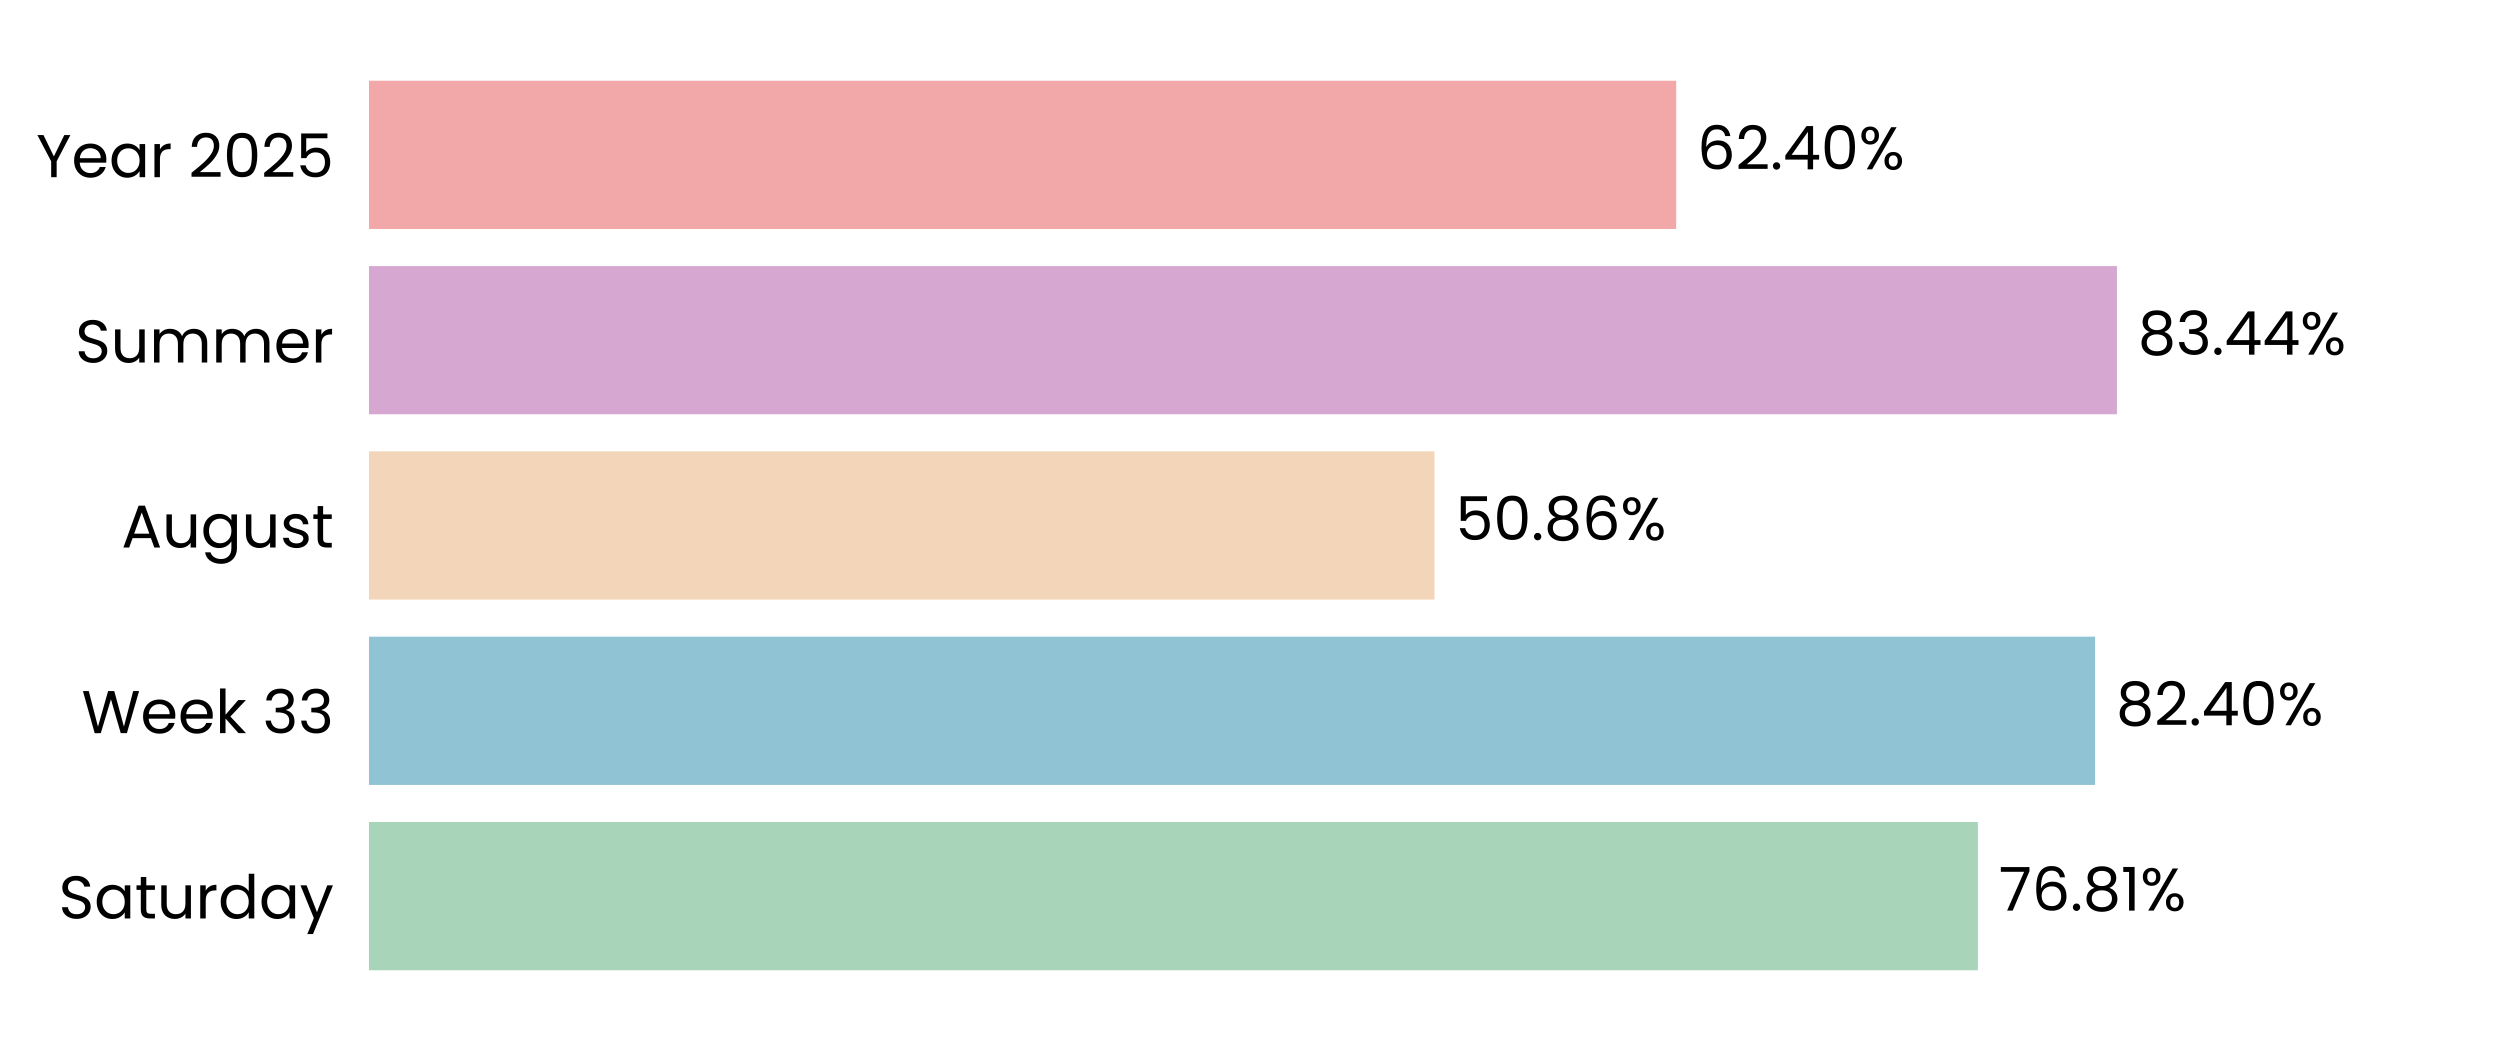
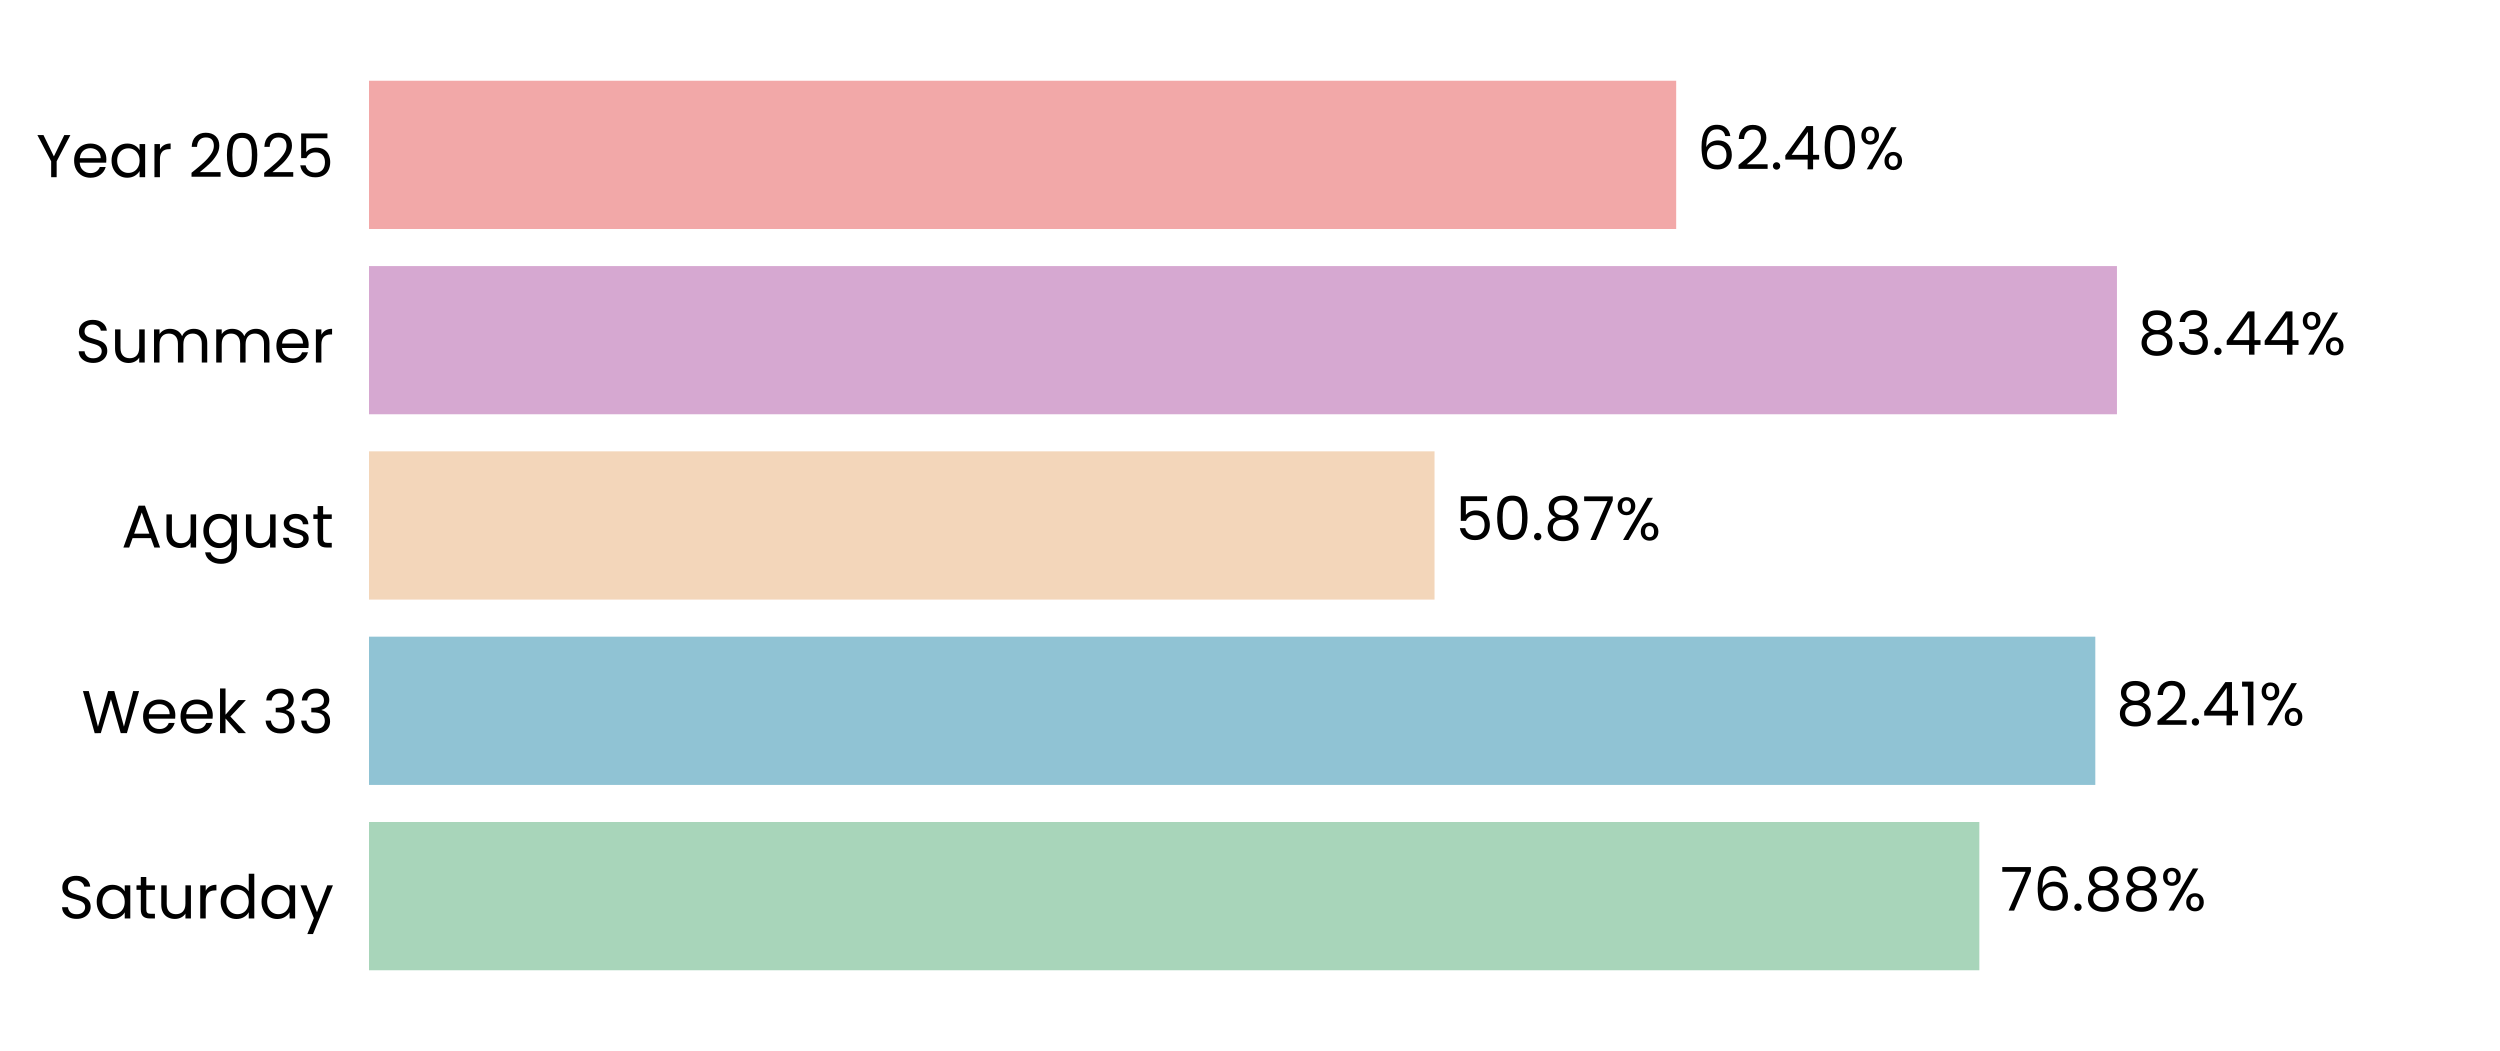
<svg xmlns="http://www.w3.org/2000/svg" xmlns:xlink="http://www.w3.org/1999/xlink" width="496.691pt" height="208.8pt" viewBox="0 0 496.691 208.8" version="1.1">
  <defs>
    <style type="text/css">*{stroke-linejoin: round; stroke-linecap: butt}</style>
  </defs>
  <g id="figure_1">
    <g id="patch_1">
      <path d="M 0 208.8  L 496.691 208.8  L 496.691 0  L 0 0  L 0 208.8  z " style="fill: none" />
    </g>
    <g id="axes_1">
      <g id="patch_2">
        <path d="M 73.311 201.6  L 489.491 201.6  L 489.491 7.2  L 73.311 7.2  L 73.311 201.6  z " style="fill: none" />
      </g>
      <g id="patch_3">
-         <path d="M 73.311 192.764  L 392.961 192.764  L 392.961 163.309  L 73.311 163.309  z " clip-path="url(#p6252a97e2b)" style="fill: #a8d5ba" />
+         <path d="M 73.311 192.764  L 393.25 192.764  L 393.25 163.309  L 73.311 163.309  z " clip-path="url(#pe6e5fb6d31)" style="fill: #a8d5ba" />
      </g>
      <g id="patch_4">
-         <path d="M 73.311 155.945  L 416.247 155.945  L 416.247 126.491  L 73.311 126.491  z " clip-path="url(#p6252a97e2b)" style="fill: #90c3d4" />
+         <path d="M 73.311 155.945  L 416.288 155.945  L 416.288 126.491  L 73.311 126.491  z " clip-path="url(#pe6e5fb6d31)" style="fill: #90c3d4" />
      </g>
      <g id="patch_5">
-         <path d="M 73.311 119.127  L 285 119.127  L 285 89.673  L 73.311 89.673  z " clip-path="url(#p6252a97e2b)" style="fill: #f3d6ba" />
+         <path d="M 73.311 119.127  L 285.009 119.127  L 285.009 89.673  L 73.311 89.673  z " clip-path="url(#pe6e5fb6d31)" style="fill: #f3d6ba" />
      </g>
      <g id="patch_6">
-         <path d="M 73.311 82.309  L 420.587 82.309  L 420.587 52.855  L 73.311 52.855  z " clip-path="url(#p6252a97e2b)" style="fill: #d6a8d1" />
+         <path d="M 73.311 82.309  L 420.59 82.309  L 420.59 52.855  L 73.311 52.855  z " clip-path="url(#pe6e5fb6d31)" style="fill: #d6a8d1" />
      </g>
      <g id="patch_7">
-         <path d="M 73.311 45.491  L 333.017 45.491  L 333.017 16.036  L 73.311 16.036  z " clip-path="url(#p6252a97e2b)" style="fill: #f2a8a8" />
+         <path d="M 73.311 45.491  L 333.018 45.491  L 333.018 16.036  L 73.311 16.036  z " clip-path="url(#pe6e5fb6d31)" style="fill: #f2a8a8" />
      </g>
      <g id="matplotlib.axis_1">
        <g id="ytick_1">
          <g id="text_1">
            <g transform="translate(11.65312 182.4764) scale(0.12 -0.12)">
              <defs>
                <path id="Poppins-Regular-53" d="M 1907 -45  Q 1466 -45 1117 112  Q 768 269 569 547  Q 371 826 365 1190  L 986 1190  Q 1018 877 1245 662  Q 1472 448 1907 448  Q 2323 448 2563 656  Q 2803 864 2803 1190  Q 2803 1446 2662 1606  Q 2522 1766 2310 1849  Q 2099 1933 1741 2029  Q 1299 2144 1033 2259  Q 768 2374 579 2620  Q 390 2867 390 3283  Q 390 3648 576 3929  Q 762 4211 1098 4364  Q 1434 4518 1869 4518  Q 2496 4518 2896 4204  Q 3296 3891 3347 3373  L 2707 3373  Q 2675 3629 2438 3824  Q 2202 4019 1811 4019  Q 1446 4019 1216 3830  Q 986 3642 986 3302  Q 986 3059 1123 2905  Q 1261 2752 1462 2672  Q 1664 2592 2029 2490  Q 2470 2368 2739 2249  Q 3008 2131 3200 1884  Q 3392 1638 3392 1216  Q 3392 890 3219 602  Q 3046 314 2707 134  Q 2368 -45 1907 -45  z " transform="scale(0.015625)" />
                <path id="Poppins-Regular-61" d="M 275 1766  Q 275 2304 492 2710  Q 710 3117 1091 3341  Q 1472 3565 1939 3565  Q 2400 3565 2739 3366  Q 3078 3168 3245 2867  L 3245 3507  L 3834 3507  L 3834 0  L 3245 0  L 3245 653  Q 3072 346 2729 144  Q 2387 -58 1933 -58  Q 1466 -58 1088 172  Q 710 403 492 819  Q 275 1235 275 1766  z M 3245 1760  Q 3245 2157 3085 2451  Q 2925 2746 2653 2902  Q 2381 3059 2054 3059  Q 1728 3059 1459 2905  Q 1190 2752 1030 2457  Q 870 2163 870 1766  Q 870 1363 1030 1065  Q 1190 768 1459 611  Q 1728 454 2054 454  Q 2381 454 2653 611  Q 2925 768 3085 1065  Q 3245 1363 3245 1760  z " transform="scale(0.015625)" />
                <path id="Poppins-Regular-74" d="M 1203 3027  L 1203 960  Q 1203 704 1312 598  Q 1421 493 1690 493  L 2118 493  L 2118 0  L 1594 0  Q 1107 0 864 224  Q 621 448 621 960  L 621 3027  L 166 3027  L 166 3507  L 621 3507  L 621 4390  L 1203 4390  L 1203 3507  L 2118 3507  L 2118 3027  L 1203 3027  z " transform="scale(0.015625)" />
                <path id="Poppins-Regular-75" d="M 3603 3507  L 3603 0  L 3021 0  L 3021 518  Q 2854 250 2556 99  Q 2259 -51 1901 -51  Q 1491 -51 1164 118  Q 838 288 649 627  Q 461 966 461 1453  L 461 3507  L 1037 3507  L 1037 1530  Q 1037 1011 1299 732  Q 1562 454 2016 454  Q 2483 454 2752 742  Q 3021 1030 3021 1581  L 3021 3507  L 3603 3507  z " transform="scale(0.015625)" />
                <path id="Poppins-Regular-72" d="M 1075 2938  Q 1229 3238 1513 3404  Q 1798 3571 2208 3571  L 2208 2970  L 2054 2970  Q 1075 2970 1075 1907  L 1075 0  L 493 0  L 493 3507  L 1075 3507  L 1075 2938  z " transform="scale(0.015625)" />
                <path id="Poppins-Regular-64" d="M 275 1766  Q 275 2304 492 2710  Q 710 3117 1091 3341  Q 1472 3565 1946 3565  Q 2355 3565 2707 3376  Q 3059 3187 3245 2880  L 3245 4736  L 3834 4736  L 3834 0  L 3245 0  L 3245 659  Q 3072 346 2733 144  Q 2394 -58 1939 -58  Q 1472 -58 1091 172  Q 710 403 492 819  Q 275 1235 275 1766  z M 3245 1760  Q 3245 2157 3085 2451  Q 2925 2746 2653 2902  Q 2381 3059 2054 3059  Q 1728 3059 1459 2905  Q 1190 2752 1030 2457  Q 870 2163 870 1766  Q 870 1363 1030 1065  Q 1190 768 1459 611  Q 1728 454 2054 454  Q 2381 454 2653 611  Q 2925 768 3085 1065  Q 3245 1363 3245 1760  z " transform="scale(0.015625)" />
                <path id="Poppins-Regular-79" d="M 3514 3507  L 1402 -1651  L 800 -1651  L 1491 38  L 77 3507  L 723 3507  L 1824 666  L 2912 3507  L 3514 3507  z " transform="scale(0.015625)" />
              </defs>
              <use xlink:href="#Poppins-Regular-53" />
              <use xlink:href="#Poppins-Regular-61" transform="translate(58.7 0)" />
              <use xlink:href="#Poppins-Regular-74" transform="translate(126.3 0)" />
              <use xlink:href="#Poppins-Regular-75" transform="translate(162.7 0)" />
              <use xlink:href="#Poppins-Regular-72" transform="translate(226.7 0)" />
              <use xlink:href="#Poppins-Regular-64" transform="translate(264 0)" />
              <use xlink:href="#Poppins-Regular-61" transform="translate(331.5999 0)" />
              <use xlink:href="#Poppins-Regular-79" transform="translate(399.1999 0)" />
            </g>
          </g>
        </g>
        <g id="ytick_2">
          <g id="text_2">
            <g transform="translate(16.19813 145.6582) scale(0.12 -0.12)">
              <defs>
                <path id="Poppins-Regular-57" d="M 6099 4461  L 4806 0  L 4154 0  L 3117 3590  L 2042 0  L 1395 -6  L 147 4461  L 768 4461  L 1741 678  L 2816 4461  L 3469 4461  L 4493 691  L 5472 4461  L 6099 4461  z " transform="scale(0.015625)" />
                <path id="Poppins-Regular-65" d="M 3693 1888  Q 3693 1722 3674 1536  L 870 1536  Q 902 1018 1225 726  Q 1549 435 2010 435  Q 2387 435 2640 611  Q 2893 787 2995 1082  L 3622 1082  Q 3482 576 3059 259  Q 2637 -58 2010 -58  Q 1510 -58 1116 166  Q 723 390 499 803  Q 275 1216 275 1760  Q 275 2304 492 2713  Q 710 3123 1104 3344  Q 1498 3565 2010 3565  Q 2509 3565 2893 3347  Q 3277 3130 3485 2749  Q 3693 2368 3693 1888  z M 3091 2010  Q 3091 2342 2944 2582  Q 2797 2822 2544 2947  Q 2291 3072 1984 3072  Q 1542 3072 1232 2790  Q 922 2509 877 2010  L 3091 2010  z " transform="scale(0.015625)" />
                <path id="Poppins-Regular-6b" d="M 2451 0  L 1075 1549  L 1075 0  L 493 0  L 493 4736  L 1075 4736  L 1075 1952  L 2426 3507  L 3238 3507  L 1587 1760  L 3245 0  L 2451 0  z " transform="scale(0.015625)" />
                <path id="Poppins-Regular-20" transform="scale(0.015625)" />
                <path id="Poppins-Regular-33" d="M 384 3462  Q 429 4051 838 4384  Q 1248 4717 1901 4717  Q 2336 4717 2653 4560  Q 2970 4403 3133 4134  Q 3296 3866 3296 3526  Q 3296 3130 3069 2842  Q 2842 2554 2477 2470  L 2477 2438  Q 2893 2336 3136 2035  Q 3379 1734 3379 1248  Q 3379 883 3212 592  Q 3046 301 2713 134  Q 2381 -32 1914 -32  Q 1235 -32 800 323  Q 365 678 314 1331  L 877 1331  Q 922 947 1190 704  Q 1459 461 1907 461  Q 2355 461 2588 694  Q 2822 928 2822 1299  Q 2822 1779 2502 1990  Q 2182 2202 1536 2202  L 1389 2202  L 1389 2688  L 1542 2688  Q 2131 2694 2432 2883  Q 2733 3072 2733 3469  Q 2733 3808 2512 4013  Q 2291 4218 1882 4218  Q 1485 4218 1241 4013  Q 998 3808 954 3462  L 384 3462  z " transform="scale(0.015625)" />
              </defs>
              <use xlink:href="#Poppins-Regular-57" />
              <use xlink:href="#Poppins-Regular-65" transform="translate(97.59999 0)" />
              <use xlink:href="#Poppins-Regular-65" transform="translate(159.6 0)" />
              <use xlink:href="#Poppins-Regular-6b" transform="translate(221.6 0)" />
              <use xlink:href="#Poppins-Regular-20" transform="translate(273.0999 0)" />
              <use xlink:href="#Poppins-Regular-33" transform="translate(299.7999 0)" />
              <use xlink:href="#Poppins-Regular-33" transform="translate(358.6999 0)" />
            </g>
          </g>
        </g>
        <g id="ytick_3">
          <g id="text_3">
            <g transform="translate(24.11812 108.78) scale(0.12 -0.12)">
              <defs>
                <path id="Poppins-Regular-41" d="M 3130 992  L 1184 992  L 826 0  L 211 0  L 1824 4435  L 2496 4435  L 4102 0  L 3488 0  L 3130 992  z M 2963 1466  L 2157 3718  L 1350 1466  L 2963 1466  z " transform="scale(0.015625)" />
                <path id="Poppins-Regular-67" d="M 1939 3565  Q 2394 3565 2736 3366  Q 3078 3168 3245 2867  L 3245 3507  L 3834 3507  L 3834 -77  Q 3834 -557 3629 -931  Q 3424 -1306 3043 -1517  Q 2662 -1728 2157 -1728  Q 1466 -1728 1005 -1401  Q 544 -1075 461 -512  L 1037 -512  Q 1133 -832 1433 -1027  Q 1734 -1222 2157 -1222  Q 2637 -1222 2941 -921  Q 3245 -621 3245 -77  L 3245 659  Q 3072 352 2733 147  Q 2394 -58 1939 -58  Q 1472 -58 1091 172  Q 710 403 492 819  Q 275 1235 275 1766  Q 275 2304 492 2710  Q 710 3117 1091 3341  Q 1472 3565 1939 3565  z M 3245 1760  Q 3245 2157 3085 2451  Q 2925 2746 2653 2902  Q 2381 3059 2054 3059  Q 1728 3059 1459 2905  Q 1190 2752 1030 2457  Q 870 2163 870 1766  Q 870 1363 1030 1065  Q 1190 768 1459 611  Q 1728 454 2054 454  Q 2381 454 2653 611  Q 2925 768 3085 1065  Q 3245 1363 3245 1760  z " transform="scale(0.015625)" />
                <path id="Poppins-Regular-73" d="M 1734 -58  Q 1331 -58 1011 80  Q 691 218 505 464  Q 320 710 301 1030  L 902 1030  Q 928 768 1149 601  Q 1370 435 1728 435  Q 2061 435 2253 582  Q 2445 730 2445 954  Q 2445 1184 2240 1296  Q 2035 1408 1606 1517  Q 1216 1619 969 1724  Q 723 1830 547 2038  Q 371 2246 371 2586  Q 371 2854 531 3078  Q 691 3302 985 3433  Q 1280 3565 1658 3565  Q 2240 3565 2598 3270  Q 2957 2976 2982 2464  L 2400 2464  Q 2381 2739 2179 2905  Q 1978 3072 1638 3072  Q 1325 3072 1139 2937  Q 954 2803 954 2586  Q 954 2413 1066 2301  Q 1178 2189 1347 2121  Q 1517 2054 1818 1971  Q 2195 1869 2432 1769  Q 2669 1670 2838 1472  Q 3008 1274 3014 954  Q 3014 666 2854 435  Q 2694 205 2403 73  Q 2112 -58 1734 -58  z " transform="scale(0.015625)" />
              </defs>
              <use xlink:href="#Poppins-Regular-41" />
              <use xlink:href="#Poppins-Regular-75" transform="translate(67.39999 0)" />
              <use xlink:href="#Poppins-Regular-67" transform="translate(131.4 0)" />
              <use xlink:href="#Poppins-Regular-75" transform="translate(199 0)" />
              <use xlink:href="#Poppins-Regular-73" transform="translate(263 0)" />
              <use xlink:href="#Poppins-Regular-74" transform="translate(315.2 0)" />
            </g>
          </g>
        </g>
        <g id="ytick_4">
          <g id="text_4">
            <g transform="translate(14.95125 72.02182) scale(0.12 -0.12)">
              <defs>
                <path id="Poppins-Regular-6d" d="M 4710 3571  Q 5120 3571 5440 3401  Q 5760 3232 5945 2893  Q 6131 2554 6131 2067  L 6131 0  L 5555 0  L 5555 1984  Q 5555 2509 5296 2787  Q 5037 3066 4595 3066  Q 4141 3066 3872 2774  Q 3603 2483 3603 1933  L 3603 0  L 3027 0  L 3027 1984  Q 3027 2509 2768 2787  Q 2509 3066 2067 3066  Q 1613 3066 1344 2774  Q 1075 2483 1075 1933  L 1075 0  L 493 0  L 493 3507  L 1075 3507  L 1075 3002  Q 1248 3277 1539 3424  Q 1830 3571 2182 3571  Q 2624 3571 2963 3372  Q 3302 3174 3469 2790  Q 3616 3162 3955 3366  Q 4294 3571 4710 3571  z " transform="scale(0.015625)" />
              </defs>
              <use xlink:href="#Poppins-Regular-53" />
              <use xlink:href="#Poppins-Regular-75" transform="translate(58.7 0)" />
              <use xlink:href="#Poppins-Regular-6d" transform="translate(122.7 0)" />
              <use xlink:href="#Poppins-Regular-6d" transform="translate(225.7 0)" />
              <use xlink:href="#Poppins-Regular-65" transform="translate(328.7 0)" />
              <use xlink:href="#Poppins-Regular-72" transform="translate(390.6999 0)" />
            </g>
          </g>
        </g>
        <g id="ytick_5">
          <g id="text_5">
            <g transform="translate(7.2 35.20364) scale(0.12 -0.12)">
              <defs>
                <path id="Poppins-Regular-59" d="M 3616 4461  L 2163 1683  L 2163 0  L 1581 0  L 1581 1683  L 122 4461  L 768 4461  L 1869 2202  L 2970 4461  L 3616 4461  z " transform="scale(0.015625)" />
                <path id="Poppins-Regular-32" d="M 326 467  Q 1139 1120 1600 1539  Q 2061 1958 2377 2416  Q 2694 2874 2694 3315  Q 2694 3731 2492 3971  Q 2291 4211 1843 4211  Q 1408 4211 1168 3939  Q 928 3667 909 3213  L 346 3213  Q 371 3930 780 4320  Q 1190 4710 1837 4710  Q 2496 4710 2883 4345  Q 3270 3981 3270 3341  Q 3270 2810 2953 2307  Q 2637 1805 2233 1424  Q 1830 1043 1203 538  L 3405 538  L 3405 51  L 326 51  L 326 467  z " transform="scale(0.015625)" />
                <path id="Poppins-Regular-30" d="M 397 2362  Q 397 3462 755 4080  Q 1114 4698 2010 4698  Q 2899 4698 3257 4080  Q 3616 3462 3616 2362  Q 3616 1242 3257 621  Q 2899 0 2010 0  Q 1114 0 755 621  Q 397 1242 397 2362  z M 3040 2362  Q 3040 2918 2966 3305  Q 2893 3693 2665 3929  Q 2438 4166 2010 4166  Q 1574 4166 1347 3929  Q 1120 3693 1046 3305  Q 973 2918 973 2362  Q 973 1786 1046 1395  Q 1120 1005 1347 768  Q 1574 531 2010 531  Q 2438 531 2665 768  Q 2893 1005 2966 1395  Q 3040 1786 3040 2362  z " transform="scale(0.015625)" />
                <path id="Poppins-Regular-35" d="M 3347 4122  L 1101 4122  L 1101 2662  Q 1248 2867 1536 2998  Q 1824 3130 2157 3130  Q 2688 3130 3021 2909  Q 3354 2688 3498 2339  Q 3642 1990 3642 1600  Q 3642 1139 3469 774  Q 3296 410 2941 198  Q 2586 -13 2061 -13  Q 1389 -13 973 332  Q 557 678 467 1254  L 1037 1254  Q 1120 890 1389 685  Q 1658 480 2067 480  Q 2573 480 2829 784  Q 3085 1088 3085 1587  Q 3085 2086 2829 2358  Q 2573 2630 2074 2630  Q 1734 2630 1481 2467  Q 1229 2304 1114 2022  L 563 2022  L 563 4634  L 3347 4634  L 3347 4122  z " transform="scale(0.015625)" />
              </defs>
              <use xlink:href="#Poppins-Regular-59" />
              <use xlink:href="#Poppins-Regular-65" transform="translate(58.39999 0)" />
              <use xlink:href="#Poppins-Regular-61" transform="translate(120.4 0)" />
              <use xlink:href="#Poppins-Regular-72" transform="translate(188 0)" />
              <use xlink:href="#Poppins-Regular-20" transform="translate(225.3 0)" />
              <use xlink:href="#Poppins-Regular-32" transform="translate(252 0)" />
              <use xlink:href="#Poppins-Regular-30" transform="translate(309.4999 0)" />
              <use xlink:href="#Poppins-Regular-32" transform="translate(372.2999 0)" />
              <use xlink:href="#Poppins-Regular-35" transform="translate(429.7999 0)" />
            </g>
          </g>
        </g>
      </g>
      <g id="text_6">
-         <g transform="translate(397.1224 180.9164) scale(0.12 -0.12)">
+         <g transform="translate(397.4114 180.9164) scale(0.12 -0.12)">
          <defs>
            <path id="Poppins-Regular-37" d="M 3245 4173  L 1466 0  L 877 0  L 2682 4115  L 211 4115  L 211 4614  L 3245 4614  L 3245 4173  z " transform="scale(0.015625)" />
            <path id="Poppins-Regular-36" d="M 2976 3526  Q 2835 4237 2099 4237  Q 1530 4237 1248 3798  Q 966 3360 973 2355  Q 1120 2688 1462 2877  Q 1805 3066 2227 3066  Q 2886 3066 3280 2656  Q 3674 2246 3674 1523  Q 3674 1088 3504 742  Q 3334 397 2992 192  Q 2650 -13 2163 -13  Q 1504 -13 1133 281  Q 762 576 614 1094  Q 467 1613 467 2374  Q 467 4723 2106 4723  Q 2733 4723 3091 4384  Q 3450 4045 3514 3526  L 2976 3526  z M 2106 2573  Q 1830 2573 1587 2461  Q 1344 2349 1193 2121  Q 1043 1894 1043 1568  Q 1043 1082 1324 778  Q 1606 474 2131 474  Q 2579 474 2844 752  Q 3110 1030 3110 1504  Q 3110 2003 2854 2288  Q 2598 2573 2106 2573  z " transform="scale(0.015625)" />
            <path id="Poppins-Regular-2e" d="M 678 -38  Q 512 -38 397 77  Q 282 192 282 358  Q 282 525 397 640  Q 512 755 678 755  Q 838 755 950 640  Q 1062 525 1062 358  Q 1062 192 950 77  Q 838 -38 678 -38  z " transform="scale(0.015625)" />
            <path id="Poppins-Regular-38" d="M 1242 2406  Q 883 2547 691 2816  Q 499 3085 499 3469  Q 499 3814 672 4092  Q 845 4371 1187 4534  Q 1530 4698 2016 4698  Q 2502 4698 2844 4534  Q 3187 4371 3363 4092  Q 3539 3814 3539 3469  Q 3539 3098 3340 2819  Q 3142 2541 2797 2406  Q 3194 2285 3427 1981  Q 3661 1677 3661 1248  Q 3661 832 3456 521  Q 3251 211 2876 41  Q 2502 -128 2016 -128  Q 1530 -128 1162 41  Q 794 211 589 521  Q 384 832 384 1248  Q 384 1677 614 1984  Q 845 2291 1242 2406  z M 2976 3398  Q 2976 3789 2720 4000  Q 2464 4211 2016 4211  Q 1574 4211 1318 4000  Q 1062 3789 1062 3392  Q 1062 3034 1328 2816  Q 1594 2598 2016 2598  Q 2445 2598 2710 2819  Q 2976 3040 2976 3398  z M 2016 2150  Q 1542 2150 1241 1929  Q 941 1709 941 1267  Q 941 858 1232 608  Q 1523 358 2016 358  Q 2509 358 2797 608  Q 3085 858 3085 1267  Q 3085 1696 2790 1923  Q 2496 2150 2016 2150  z " transform="scale(0.015625)" />
-             <path id="Poppins-Regular-31" d="M 243 4096  L 243 4627  L 1446 4627  L 1446 0  L 858 0  L 858 4096  L 243 4096  z " transform="scale(0.015625)" />
            <path id="Poppins-Regular-25" d="M 269 3584  Q 269 4019 531 4278  Q 794 4538 1203 4538  Q 1613 4538 1875 4278  Q 2138 4019 2138 3584  Q 2138 3142 1875 2883  Q 1613 2624 1203 2624  Q 794 2624 531 2883  Q 269 3142 269 3584  z M 4006 4467  L 1414 0  L 838 0  L 3430 4467  L 4006 4467  z M 1203 4179  Q 986 4179 861 4028  Q 736 3878 736 3584  Q 736 3290 861 3136  Q 986 2982 1203 2982  Q 1421 2982 1549 3139  Q 1677 3296 1677 3584  Q 1677 3878 1549 4028  Q 1421 4179 1203 4179  z M 2720 883  Q 2720 1325 2982 1584  Q 3245 1843 3654 1843  Q 4064 1843 4323 1584  Q 4582 1325 4582 883  Q 4582 448 4323 185  Q 4064 -77 3654 -77  Q 3245 -77 2982 182  Q 2720 442 2720 883  z M 3648 1478  Q 3430 1478 3302 1328  Q 3174 1178 3174 883  Q 3174 595 3302 444  Q 3430 294 3648 294  Q 3866 294 3994 444  Q 4122 595 4122 883  Q 4122 1178 3994 1328  Q 3866 1478 3648 1478  z " transform="scale(0.015625)" />
          </defs>
          <use xlink:href="#Poppins-Regular-37" />
          <use xlink:href="#Poppins-Regular-36" transform="translate(54.59999 0)" />
          <use xlink:href="#Poppins-Regular-2e" transform="translate(118.1 0)" />
          <use xlink:href="#Poppins-Regular-38" transform="translate(139.1 0)" />
-           <use xlink:href="#Poppins-Regular-31" transform="translate(202.2 0)" />
-           <use xlink:href="#Poppins-Regular-25" transform="translate(234.1999 0)" />
+           <use xlink:href="#Poppins-Regular-38" transform="translate(202.2 0)" />
+           <use xlink:href="#Poppins-Regular-25" transform="translate(265.2999 0)" />
        </g>
      </g>
      <g id="text_7">
-         <g transform="translate(420.4087 144.0982) scale(0.12 -0.12)">
+         <g transform="translate(420.45 144.0982) scale(0.12 -0.12)">
          <defs>
            <path id="Poppins-Regular-34" d="M 256 1030  L 256 1472  L 2502 4582  L 3200 4582  L 3200 1536  L 3840 1536  L 3840 1030  L 3200 1030  L 3200 0  L 2624 0  L 2624 1030  L 256 1030  z M 2650 3974  L 928 1536  L 2650 1536  L 2650 3974  z " transform="scale(0.015625)" />
+             <path id="Poppins-Regular-31" d="M 243 4096  L 243 4627  L 1446 4627  L 1446 0  L 858 0  L 858 4096  L 243 4096  z " transform="scale(0.015625)" />
          </defs>
          <use xlink:href="#Poppins-Regular-38" />
          <use xlink:href="#Poppins-Regular-32" transform="translate(63.09999 0)" />
          <use xlink:href="#Poppins-Regular-2e" transform="translate(120.6 0)" />
          <use xlink:href="#Poppins-Regular-34" transform="translate(141.6 0)" />
-           <use xlink:href="#Poppins-Regular-30" transform="translate(204.5 0)" />
-           <use xlink:href="#Poppins-Regular-25" transform="translate(267.2999 0)" />
+           <use xlink:href="#Poppins-Regular-31" transform="translate(204.5 0)" />
+           <use xlink:href="#Poppins-Regular-25" transform="translate(236.4999 0)" />
        </g>
      </g>
      <g id="text_8">
-         <g transform="translate(289.1617 107.28) scale(0.12 -0.12)">
+         <g transform="translate(289.1711 107.28) scale(0.12 -0.12)">
          <use xlink:href="#Poppins-Regular-35" />
          <use xlink:href="#Poppins-Regular-30" transform="translate(62.79999 0)" />
          <use xlink:href="#Poppins-Regular-2e" transform="translate(125.6 0)" />
          <use xlink:href="#Poppins-Regular-38" transform="translate(146.6 0)" />
-           <use xlink:href="#Poppins-Regular-36" transform="translate(209.7 0)" />
-           <use xlink:href="#Poppins-Regular-25" transform="translate(273.1999 0)" />
+           <use xlink:href="#Poppins-Regular-37" transform="translate(209.7 0)" />
+           <use xlink:href="#Poppins-Regular-25" transform="translate(264.2999 0)" />
        </g>
      </g>
      <g id="text_9">
-         <g transform="translate(424.7484 70.46182) scale(0.12 -0.12)">
+         <g transform="translate(424.7515 70.46182) scale(0.12 -0.12)">
          <use xlink:href="#Poppins-Regular-38" />
          <use xlink:href="#Poppins-Regular-33" transform="translate(63.09999 0)" />
          <use xlink:href="#Poppins-Regular-2e" transform="translate(122 0)" />
          <use xlink:href="#Poppins-Regular-34" transform="translate(143 0)" />
          <use xlink:href="#Poppins-Regular-34" transform="translate(205.9 0)" />
          <use xlink:href="#Poppins-Regular-25" transform="translate(268.8 0)" />
        </g>
      </g>
      <g id="text_10">
-         <g transform="translate(337.1786 33.64364) scale(0.12 -0.12)">
+         <g transform="translate(337.1793 33.64364) scale(0.12 -0.12)">
          <use xlink:href="#Poppins-Regular-36" />
          <use xlink:href="#Poppins-Regular-32" transform="translate(63.49999 0)" />
          <use xlink:href="#Poppins-Regular-2e" transform="translate(121 0)" />
          <use xlink:href="#Poppins-Regular-34" transform="translate(142 0)" />
          <use xlink:href="#Poppins-Regular-30" transform="translate(204.8999 0)" />
          <use xlink:href="#Poppins-Regular-25" transform="translate(267.6999 0)" />
        </g>
      </g>
    </g>
  </g>
  <defs>
-     <clipPath id="p6252a97e2b">
+     <clipPath id="pe6e5fb6d31">
      <rect x="73.311" y="7.2" width="416.18" height="194.4" />
    </clipPath>
  </defs>
</svg>
